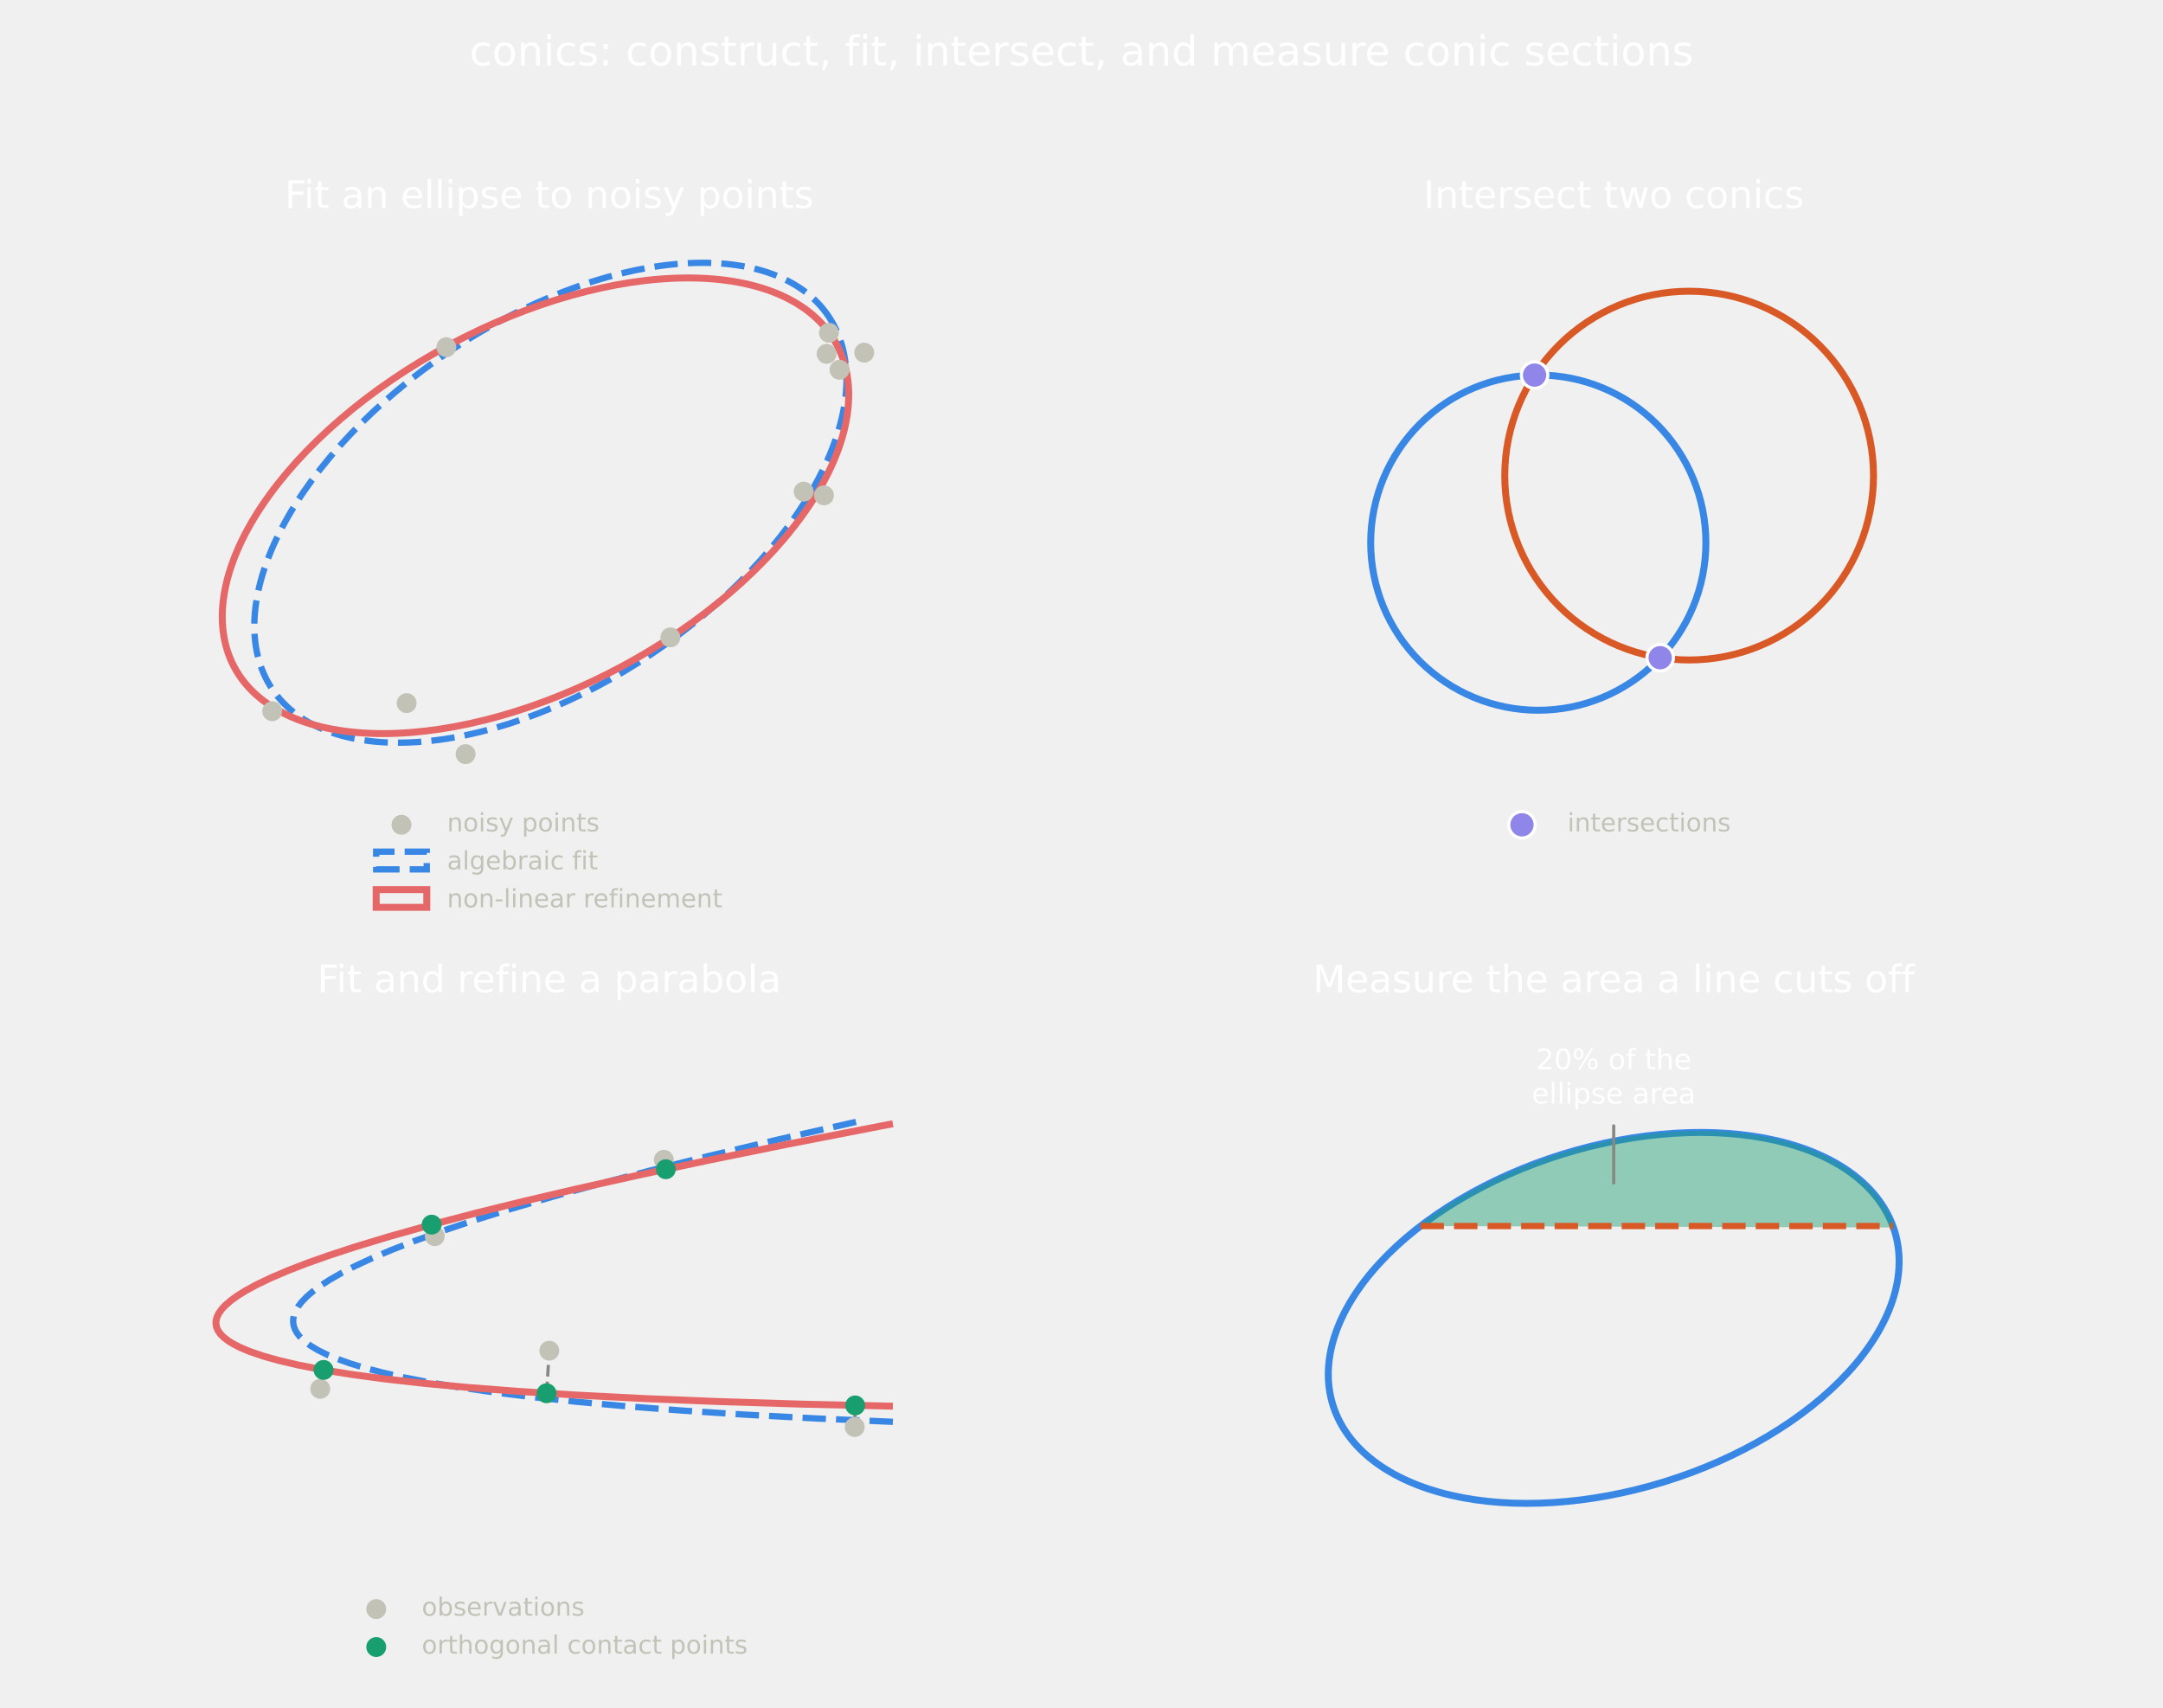
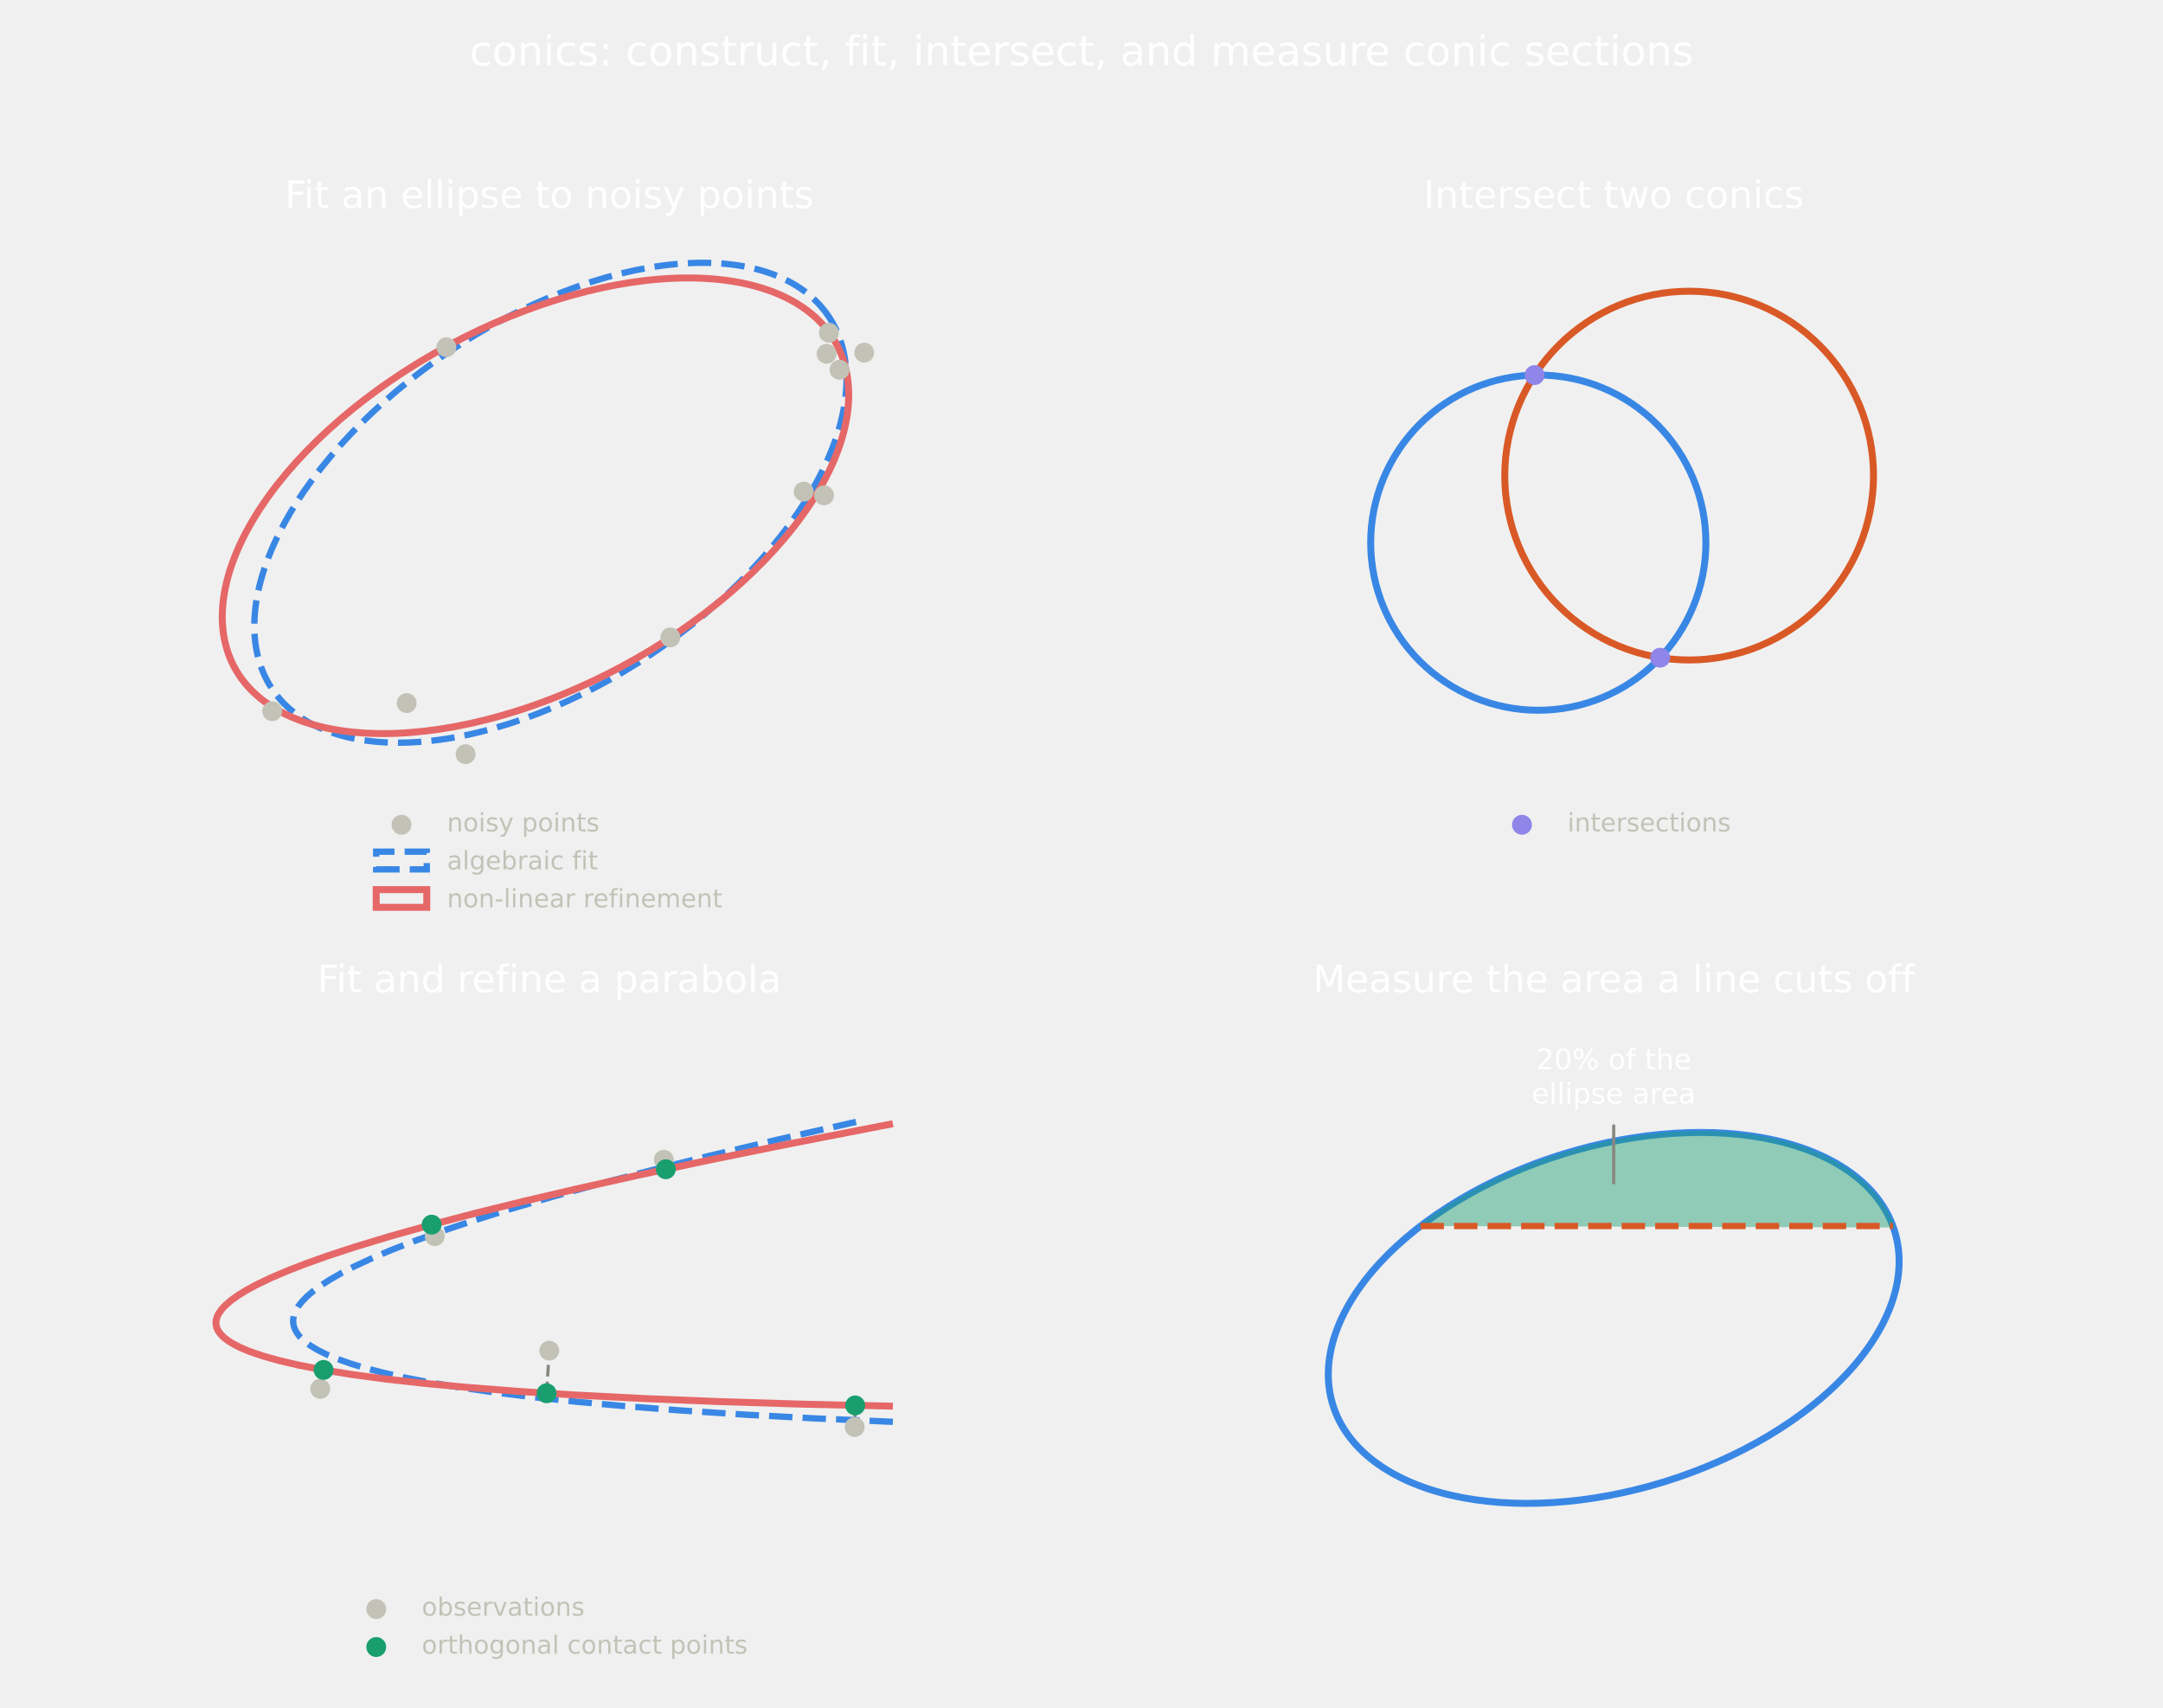
<svg xmlns="http://www.w3.org/2000/svg" xmlns:xlink="http://www.w3.org/1999/xlink" width="684pt" height="540pt" viewBox="0 0 684 540" version="1.1">
  <defs>
    <style type="text/css">*{stroke-linejoin: round; stroke-linecap: butt}</style>
  </defs>
  <g id="figure_1">
    <g id="patch_1">
      <path d="M 0 540  L 684 540  L 684 0  L 0 0  L 0 540  z " style="fill: none" />
    </g>
    <g id="axes_1">
      <g id="patch_2">
        <path d="M 10.8 246.217  L 336.6 246.217  L 336.6 75.763  L 10.8 75.763  L 10.8 246.217  z " style="fill: none" />
      </g>
      <g id="patch_3">
-         <path d="M 262.053 100.074  C 253.564 87.392 236.149 81.433 213.645 83.511  C 191.141 85.589 165.385 95.533 142.048 111.153  C 118.712 126.774 99.701 146.796 89.202 166.809  C 78.703 186.822 77.574 205.193 86.064 217.875  C 94.553 230.558 111.967 236.516 134.471 234.439  C 156.975 232.361 182.732 222.417 206.068 206.796  C 229.405 191.176 248.416 171.154 258.914 151.141  C 269.413 131.128 270.542 112.757 262.053 100.074  L 262.053 100.074  z " clip-path="url(#pa2a2da1aa0)" style="fill: none; stroke-dasharray: 7.4,3.2; stroke-dashoffset: 0; stroke: #3987e5; stroke-width: 2; stroke-linejoin: miter" />
+         <path d="M 262.053 100.074  C 253.564 87.392 236.149 81.433 213.645 83.511  C 191.141 85.589 165.385 95.533 142.048 111.153  C 118.712 126.774 99.701 146.796 89.202 166.809  C 78.703 186.822 77.574 205.193 86.064 217.875  C 94.553 230.558 111.967 236.516 134.471 234.439  C 156.975 232.361 182.732 222.417 206.068 206.796  C 229.405 191.176 248.416 171.154 258.914 151.141  C 269.413 131.128 270.542 112.757 262.053 100.074  L 262.053 100.074  z " clip-path="url(#pd87d4177ac)" style="fill: none; stroke-dasharray: 7.4,3.2; stroke-dashoffset: 0; stroke: #3987e5; stroke-width: 2; stroke-linejoin: miter" />
      </g>
      <g id="patch_4">
-         <path d="M 264.567 108.891  C 257.341 95.408 240.376 87.853 217.408 87.89  C 194.44 87.928 167.345 95.554 142.09 109.09  C 116.835 122.625 95.482 140.966 82.734 160.071  C 69.985 179.176 66.883 197.486 74.109 210.969  C 81.336 224.452 98.301 232.007 121.269 231.97  C 144.237 231.933 171.332 224.306 196.587 210.771  C 221.842 197.235 243.195 178.895 255.943 159.79  C 268.691 140.685 271.794 122.374 264.567 108.891  L 264.567 108.891  z " clip-path="url(#pa2a2da1aa0)" style="fill: none; stroke: #e66767; stroke-width: 2.2; stroke-linejoin: miter" />
+         <path d="M 264.567 108.891  C 257.341 95.408 240.376 87.853 217.408 87.89  C 194.44 87.928 167.345 95.554 142.09 109.09  C 116.835 122.625 95.482 140.966 82.734 160.071  C 69.985 179.176 66.883 197.486 74.109 210.969  C 81.336 224.452 98.301 232.007 121.269 231.97  C 144.237 231.933 171.332 224.306 196.587 210.771  C 221.842 197.235 243.195 178.895 255.943 159.79  C 268.691 140.685 271.794 122.374 264.567 108.891  L 264.567 108.891  z " clip-path="url(#pd87d4177ac)" style="fill: none; stroke: #e66767; stroke-width: 2.2; stroke-linejoin: miter" />
      </g>
      <g id="matplotlib.axis_1" />
      <g id="matplotlib.axis_2" />
      <g id="PathCollection_1">
        <defs>
-           <path id="m36469077f2" d="M 0 2.646  C 0.702 2.646 1.375 2.367 1.871 1.871  C 2.367 1.375 2.646 0.702 2.646 0  C 2.646 -0.702 2.367 -1.375 1.871 -1.871  C 1.375 -2.367 0.702 -2.646 0 -2.646  C -0.702 -2.646 -1.375 -2.367 -1.871 -1.871  C -2.367 -1.375 -2.646 -0.702 -2.646 0  C -2.646 0.702 -2.367 1.375 -1.871 1.871  C -1.375 2.367 -0.702 2.646 0 2.646  z " style="stroke: #c3c2b7" />
+           <path id="mbfd2d87e5e" d="M 0 2.646  C 0.702 2.646 1.375 2.367 1.871 1.871  C 2.367 1.375 2.646 0.702 2.646 0  C 2.646 -0.702 2.367 -1.375 1.871 -1.871  C 1.375 -2.367 0.702 -2.646 0 -2.646  C -0.702 -2.646 -1.375 -2.367 -1.871 -1.871  C -2.367 -1.375 -2.646 -0.702 -2.646 0  C -2.646 0.702 -2.367 1.375 -1.871 1.871  C -1.375 2.367 -0.702 2.646 0 2.646  z " style="stroke: #c3c2b7" />
        </defs>
-         <g clip-path="url(#pa2a2da1aa0)">
-           <use xlink:href="#m36469077f2" x="147.234" y="238.469" style="fill: #c3c2b7; stroke: #c3c2b7" />
-           <use xlink:href="#m36469077f2" x="141.149" y="109.79" style="fill: #c3c2b7; stroke: #c3c2b7" />
-           <use xlink:href="#m36469077f2" x="261.387" y="111.886" style="fill: #c3c2b7; stroke: #c3c2b7" />
-           <use xlink:href="#m36469077f2" x="265.483" y="116.932" style="fill: #c3c2b7; stroke: #c3c2b7" />
-           <use xlink:href="#m36469077f2" x="260.572" y="156.636" style="fill: #c3c2b7; stroke: #c3c2b7" />
-           <use xlink:href="#m36469077f2" x="273.291" y="111.507" style="fill: #c3c2b7; stroke: #c3c2b7" />
-           <use xlink:href="#m36469077f2" x="128.591" y="222.328" style="fill: #c3c2b7; stroke: #c3c2b7" />
-           <use xlink:href="#m36469077f2" x="211.99" y="201.542" style="fill: #c3c2b7; stroke: #c3c2b7" />
-           <use xlink:href="#m36469077f2" x="86.081" y="224.888" style="fill: #c3c2b7; stroke: #c3c2b7" />
-           <use xlink:href="#m36469077f2" x="262.126" y="105.22" style="fill: #c3c2b7; stroke: #c3c2b7" />
-           <use xlink:href="#m36469077f2" x="254.148" y="155.454" style="fill: #c3c2b7; stroke: #c3c2b7" />
+         <g clip-path="url(#pd87d4177ac)">
+           <use xlink:href="#mbfd2d87e5e" x="147.234" y="238.469" style="fill: #c3c2b7; stroke: #c3c2b7" />
+           <use xlink:href="#mbfd2d87e5e" x="141.149" y="109.79" style="fill: #c3c2b7; stroke: #c3c2b7" />
+           <use xlink:href="#mbfd2d87e5e" x="261.387" y="111.886" style="fill: #c3c2b7; stroke: #c3c2b7" />
+           <use xlink:href="#mbfd2d87e5e" x="265.483" y="116.932" style="fill: #c3c2b7; stroke: #c3c2b7" />
+           <use xlink:href="#mbfd2d87e5e" x="260.572" y="156.636" style="fill: #c3c2b7; stroke: #c3c2b7" />
+           <use xlink:href="#mbfd2d87e5e" x="273.291" y="111.507" style="fill: #c3c2b7; stroke: #c3c2b7" />
+           <use xlink:href="#mbfd2d87e5e" x="128.591" y="222.328" style="fill: #c3c2b7; stroke: #c3c2b7" />
+           <use xlink:href="#mbfd2d87e5e" x="211.99" y="201.542" style="fill: #c3c2b7; stroke: #c3c2b7" />
+           <use xlink:href="#mbfd2d87e5e" x="86.081" y="224.888" style="fill: #c3c2b7; stroke: #c3c2b7" />
+           <use xlink:href="#mbfd2d87e5e" x="262.126" y="105.22" style="fill: #c3c2b7; stroke: #c3c2b7" />
+           <use xlink:href="#mbfd2d87e5e" x="254.148" y="155.454" style="fill: #c3c2b7; stroke: #c3c2b7" />
        </g>
      </g>
      <g id="text_1">
        <text style="font-size: 12px; font-family: 'DejaVu Sans', 'Bitstream Vera Sans', 'Computer Modern Sans Serif', 'Lucida Grande', 'Verdana', 'Geneva', 'Lucid', 'Arial', 'Helvetica', 'Avant Garde', sans-serif; text-anchor: middle; fill: #ffffff" x="173.7" y="65.763" transform="rotate(-0 173.7 65.76305)">Fit an ellipse to noisy points</text>
      </g>
      <g id="legend_1">
        <g id="PathCollection_2">
          <g>
-             <use xlink:href="#m36469077f2" x="126.96" y="260.805" style="fill: #c3c2b7; stroke: #c3c2b7" />
+             <use xlink:href="#mbfd2d87e5e" x="126.96" y="260.805" style="fill: #c3c2b7; stroke: #c3c2b7" />
          </g>
        </g>
        <g id="text_2">
          <text style="font-size: 8px; font-family: 'DejaVu Sans', 'Bitstream Vera Sans', 'Computer Modern Sans Serif', 'Lucida Grande', 'Verdana', 'Geneva', 'Lucid', 'Arial', 'Helvetica', 'Avant Garde', sans-serif; text-anchor: start; fill: #c3c2b7" x="141.36" y="262.905" transform="rotate(-0 141.36 262.9047)">noisy points</text>
        </g>
        <g id="patch_5">
          <path d="M 118.96 274.905  L 134.96 274.905  L 134.96 269.305  L 118.96 269.305  L 118.96 274.905  z " style="fill: none; stroke-dasharray: 7.4,3.2; stroke-dashoffset: 0; stroke: #3987e5; stroke-width: 2; stroke-linejoin: miter" />
        </g>
        <g id="text_3">
          <text style="font-size: 8px; font-family: 'DejaVu Sans', 'Bitstream Vera Sans', 'Computer Modern Sans Serif', 'Lucida Grande', 'Verdana', 'Geneva', 'Lucid', 'Arial', 'Helvetica', 'Avant Garde', sans-serif; text-anchor: start; fill: #c3c2b7" x="141.36" y="274.905" transform="rotate(-0 141.36 274.9053)">algebraic fit</text>
        </g>
        <g id="patch_6">
          <path d="M 118.96 286.906  L 134.96 286.906  L 134.96 281.306  L 118.96 281.306  L 118.96 286.906  z " style="fill: none; stroke: #e66767; stroke-width: 2.2; stroke-linejoin: miter" />
        </g>
        <g id="text_4">
          <text style="font-size: 8px; font-family: 'DejaVu Sans', 'Bitstream Vera Sans', 'Computer Modern Sans Serif', 'Lucida Grande', 'Verdana', 'Geneva', 'Lucid', 'Arial', 'Helvetica', 'Avant Garde', sans-serif; text-anchor: start; fill: #c3c2b7" x="141.36" y="286.906" transform="rotate(-0 141.36 286.9059)">non-linear refinement</text>
        </g>
      </g>
    </g>
    <g id="axes_2">
      <g id="patch_7">
        <path d="M 347.4 246.217  L 673.2 246.217  L 673.2 75.763  L 347.4 75.763  L 347.4 246.217  z " style="fill: none" />
      </g>
      <g id="patch_8">
-         <path d="M 486.449 224.593  C 500.505 224.593 513.988 219.008 523.927 209.069  C 533.867 199.129 539.451 185.647 539.451 171.59  C 539.451 157.534 533.867 144.051 523.927 134.112  C 513.988 124.173 500.505 118.588 486.449 118.588  C 472.392 118.588 458.91 124.173 448.97 134.112  C 439.031 144.051 433.446 157.534 433.446 171.59  C 433.446 185.647 439.031 199.129 448.97 209.069  C 458.91 219.008 472.392 224.593 486.449 224.593  L 486.449 224.593  z " clip-path="url(#p3750e9360a)" style="fill: none; stroke: #3987e5; stroke-width: 2.2; stroke-linejoin: miter" />
+         <path d="M 486.449 224.593  C 500.505 224.593 513.988 219.008 523.927 209.069  C 533.867 199.129 539.451 185.647 539.451 171.59  C 539.451 157.534 533.867 144.051 523.927 134.112  C 513.988 124.173 500.505 118.588 486.449 118.588  C 472.392 118.588 458.91 124.173 448.97 134.112  C 439.031 144.051 433.446 157.534 433.446 171.59  C 433.446 185.647 439.031 199.129 448.97 209.069  C 458.91 219.008 472.392 224.593 486.449 224.593  L 486.449 224.593  z " clip-path="url(#p8cca8898c1)" style="fill: none; stroke: #3987e5; stroke-width: 2.2; stroke-linejoin: miter" />
      </g>
      <g id="patch_9">
-         <path d="M 534.151 208.692  C 549.613 208.692 564.444 202.549 575.377 191.616  C 586.311 180.682 592.454 165.852 592.454 150.389  C 592.454 134.927 586.311 120.097 575.377 109.163  C 564.444 98.23 549.613 92.087 534.151 92.087  C 518.689 92.087 503.858 98.23 492.925 109.163  C 481.992 120.097 475.848 134.927 475.848 150.389  C 475.848 165.852 481.992 180.682 492.925 191.616  C 503.858 202.549 518.689 208.692 534.151 208.692  L 534.151 208.692  z " clip-path="url(#p3750e9360a)" style="fill: none; stroke: #d95926; stroke-width: 2.2; stroke-linejoin: miter" />
+         <path d="M 534.151 208.692  C 549.613 208.692 564.444 202.549 575.377 191.616  C 586.311 180.682 592.454 165.852 592.454 150.389  C 592.454 134.927 586.311 120.097 575.377 109.163  C 564.444 98.23 549.613 92.087 534.151 92.087  C 518.689 92.087 503.858 98.23 492.925 109.163  C 481.992 120.097 475.848 134.927 475.848 150.389  C 475.848 165.852 481.992 180.682 492.925 191.616  C 503.858 202.549 518.689 208.692 534.151 208.692  L 534.151 208.692  z " clip-path="url(#p8cca8898c1)" style="fill: none; stroke: #d95926; stroke-width: 2.2; stroke-linejoin: miter" />
      </g>
      <g id="matplotlib.axis_3" />
      <g id="matplotlib.axis_4" />
      <g id="PathCollection_3">
        <defs>
-           <path id="m7dcada7bdf" d="M 0 4.183  C 1.109 4.183 2.174 3.743 2.958 2.958  C 3.743 2.174 4.183 1.109 4.183 0  C 4.183 -1.109 3.743 -2.174 2.958 -2.958  C 2.174 -3.743 1.109 -4.183 0 -4.183  C -1.109 -4.183 -2.174 -3.743 -2.958 -2.958  C -3.743 -2.174 -4.183 -1.109 -4.183 0  C -4.183 1.109 -3.743 2.174 -2.958 2.958  C -2.174 3.743 -1.109 4.183 0 4.183  z " style="stroke: #ffffff" />
+           <path id="m3bc030500c" d="M 0 2.646  C 0.702 2.646 1.375 2.367 1.871 1.871  C 2.367 1.375 2.646 0.702 2.646 0  C 2.646 -0.702 2.367 -1.375 1.871 -1.871  C 1.375 -2.367 0.702 -2.646 0 -2.646  C -0.702 -2.646 -1.375 -2.367 -1.871 -1.871  C -2.367 -1.375 -2.646 -0.702 -2.646 0  C -2.646 0.702 -2.367 1.375 -1.871 1.871  C -1.375 2.367 -0.702 2.646 0 2.646  z " style="stroke: #9085e9" />
        </defs>
-         <g clip-path="url(#p3750e9360a)">
-           <use xlink:href="#m7dcada7bdf" x="524.996" y="207.969" style="fill: #9085e9; stroke: #ffffff" />
-           <use xlink:href="#m7dcada7bdf" x="485.277" y="118.601" style="fill: #9085e9; stroke: #ffffff" />
+         <g clip-path="url(#p8cca8898c1)">
+           <use xlink:href="#m3bc030500c" x="524.996" y="207.969" style="fill: #9085e9; stroke: #9085e9" />
+           <use xlink:href="#m3bc030500c" x="485.277" y="118.601" style="fill: #9085e9; stroke: #9085e9" />
        </g>
      </g>
      <g id="text_5">
        <text style="font-size: 12px; font-family: 'DejaVu Sans', 'Bitstream Vera Sans', 'Computer Modern Sans Serif', 'Lucida Grande', 'Verdana', 'Geneva', 'Lucid', 'Arial', 'Helvetica', 'Avant Garde', sans-serif; text-anchor: middle; fill: #ffffff" x="510.3" y="65.763" transform="rotate(-0 510.3 65.76305)">Intersect two conics</text>
      </g>
      <g id="legend_2">
        <g id="PathCollection_4">
          <g>
-             <use xlink:href="#m7dcada7bdf" x="481.29" y="260.805" style="fill: #9085e9; stroke: #ffffff" />
+             <use xlink:href="#m3bc030500c" x="481.29" y="260.805" style="fill: #9085e9; stroke: #9085e9" />
          </g>
        </g>
        <g id="text_6">
          <text style="font-size: 8px; font-family: 'DejaVu Sans', 'Bitstream Vera Sans', 'Computer Modern Sans Serif', 'Lucida Grande', 'Verdana', 'Geneva', 'Lucid', 'Arial', 'Helvetica', 'Avant Garde', sans-serif; text-anchor: start; fill: #c3c2b7" x="495.69" y="262.905" transform="rotate(-0 495.69 262.9047)">intersections</text>
        </g>
      </g>
    </g>
    <g id="axes_3">
      <g id="patch_10">
        <path d="M 10.8 494.216  L 336.6 494.216  L 336.6 323.762  L 10.8 323.762  L 10.8 494.216  z " style="fill: none" />
      </g>
      <g id="line2d_1">
-         <path d="M 136.5 387.246  L 137.482 390.88  " clip-path="url(#pa181c2d27f)" style="fill: none; stroke-dasharray: 3.7,1.6; stroke-dashoffset: 0; stroke: #898781" />
+         <path d="M 136.5 387.246  L 137.482 390.88  " clip-path="url(#pab1f32fecf)" style="fill: none; stroke-dasharray: 3.7,1.6; stroke-dashoffset: 0; stroke: #898781" />
      </g>
      <g id="line2d_2">
-         <path d="M 172.841 440.563  L 173.7 427.099  " clip-path="url(#pa181c2d27f)" style="fill: none; stroke-dasharray: 3.7,1.6; stroke-dashoffset: 0; stroke: #898781" />
+         <path d="M 172.841 440.563  L 173.7 427.099  " clip-path="url(#pab1f32fecf)" style="fill: none; stroke-dasharray: 3.7,1.6; stroke-dashoffset: 0; stroke: #898781" />
      </g>
      <g id="line2d_3">
-         <path d="M 210.556 369.722  L 209.918 366.735  " clip-path="url(#pa181c2d27f)" style="fill: none; stroke-dasharray: 3.7,1.6; stroke-dashoffset: 0; stroke: #898781" />
+         <path d="M 210.556 369.722  L 209.918 366.735  " clip-path="url(#pab1f32fecf)" style="fill: none; stroke-dasharray: 3.7,1.6; stroke-dashoffset: 0; stroke: #898781" />
      </g>
      <g id="line2d_4">
-         <path d="M 270.432 444.411  L 270.282 451.244  " clip-path="url(#pa181c2d27f)" style="fill: none; stroke-dasharray: 3.7,1.6; stroke-dashoffset: 0; stroke: #898781" />
+         <path d="M 270.432 444.411  L 270.282 451.244  " clip-path="url(#pab1f32fecf)" style="fill: none; stroke-dasharray: 3.7,1.6; stroke-dashoffset: 0; stroke: #898781" />
      </g>
      <g id="line2d_5">
-         <path d="M 102.317 433.186  L 101.263 439.171  " clip-path="url(#pa181c2d27f)" style="fill: none; stroke-dasharray: 3.7,1.6; stroke-dashoffset: 0; stroke: #898781" />
+         <path d="M 102.317 433.186  L 101.263 439.171  " clip-path="url(#pab1f32fecf)" style="fill: none; stroke-dasharray: 3.7,1.6; stroke-dashoffset: 0; stroke: #898781" />
      </g>
      <g id="matplotlib.axis_5" />
      <g id="matplotlib.axis_6" />
      <g id="QuadContourSet_1">
-         <path d="M 282.355 449.597  L 257.644 448.506  L 235.74 447.328  L 215.49 446.016  L 198.047 444.674  L 182.058 443.225  L 168.249 441.76  L 155.894 440.23  L 144.992 438.659  L 135.987 437.152  L 127.549 435.51  L 121.008 434.03  L 115.193 432.503  L 110.833 431.176  L 106.472 429.628  L 103.565 428.42  L 100.62 426.977  L 98.185 425.524  L 96.242 424.07  L 94.755 422.617  L 93.919 421.526  L 93.309 420.436  L 92.913 419.346  L 92.721 418.256  L 92.724 417.166  L 92.912 416.076  L 93.438 414.622  L 94.262 413.168  L 95.368 411.715  L 97.024 409.993  L 98.811 408.444  L 101.384 406.538  L 104.292 404.662  L 107.926 402.58  L 112.286 400.342  L 117.528 397.906  L 123.915 395.203  L 130.977 392.455  L 140.08 389.184  L 150.079 385.852  L 161.708 382.231  L 174.79 378.407  L 188.599 374.592  L 205.315 370.212  L 223.984 365.564  L 246.016 360.341  L 268.546 355.235  L 271.134 354.662  L 271.134 354.662  " clip-path="url(#pa181c2d27f)" style="fill: none; stroke-dasharray: 7.4,3.2; stroke-dashoffset: 0; stroke: #3987e5; stroke-width: 2" />
+         <path d="M 282.355 449.597  L 257.644 448.506  L 235.74 447.328  L 215.49 446.016  L 198.047 444.674  L 182.058 443.225  L 168.249 441.76  L 155.894 440.23  L 144.992 438.659  L 135.987 437.152  L 127.549 435.51  L 121.008 434.03  L 115.193 432.503  L 110.833 431.176  L 106.472 429.628  L 103.565 428.42  L 100.62 426.977  L 98.185 425.524  L 96.242 424.07  L 94.755 422.617  L 93.919 421.526  L 93.309 420.436  L 92.913 419.346  L 92.721 418.256  L 92.724 417.166  L 92.912 416.076  L 93.438 414.622  L 94.262 413.168  L 95.368 411.715  L 97.024 409.993  L 98.811 408.444  L 101.384 406.538  L 104.292 404.662  L 107.926 402.58  L 112.286 400.342  L 117.528 397.906  L 123.915 395.203  L 130.977 392.455  L 140.08 389.184  L 150.079 385.852  L 161.708 382.231  L 174.79 378.407  L 188.599 374.592  L 205.315 370.212  L 223.984 365.564  L 246.016 360.341  L 268.546 355.235  L 271.134 354.662  L 271.134 354.662  " clip-path="url(#pab1f32fecf)" style="fill: none; stroke-dasharray: 7.4,3.2; stroke-dashoffset: 0; stroke: #3987e5; stroke-width: 2" />
      </g>
      <g id="QuadContourSet_2">
-         <path d="M 282.355 444.653  L 253.283 443.995  L 227.119 443.182  L 203.809 442.24  L 182.533 441.15  L 163.888 439.962  L 147.899 438.718  L 134.09 437.424  L 121.735 436.035  L 111.15 434.609  L 102.111 433.15  L 94.619 431.702  L 88.302 430.234  L 83.172 428.794  L 78.934 427.341  L 75.947 426.083  L 73.766 424.968  L 72.306 424.07  L 70.859 422.973  L 69.769 421.89  L 68.986 420.8  L 68.498 419.71  L 68.286 418.619  L 68.335 417.529  L 68.679 416.317  L 69.154 415.349  L 70.132 413.969  L 71.211 412.805  L 73.04 411.218  L 75.22 409.65  L 77.75 408.081  L 81.091 406.264  L 85.639 404.084  L 91.209 401.71  L 97.024 399.465  L 103.565 397.139  L 112.302 394.272  L 123.102 391.001  L 136.051 387.367  L 150.806 383.507  L 165.342 379.922  L 182.058 376.007  L 201.681 371.634  L 224.212 366.849  L 248.411 361.93  L 278.721 356.028  L 282.355 355.337  L 282.355 355.337  " clip-path="url(#pa181c2d27f)" style="fill: none; stroke: #e66767; stroke-width: 2.2" />
+         <path d="M 282.355 444.653  L 253.283 443.995  L 227.119 443.182  L 203.809 442.24  L 182.533 441.15  L 163.888 439.962  L 147.899 438.718  L 134.09 437.424  L 121.735 436.035  L 111.15 434.609  L 102.111 433.15  L 94.619 431.702  L 88.302 430.234  L 83.172 428.794  L 78.934 427.341  L 75.947 426.083  L 73.766 424.968  L 72.306 424.07  L 70.859 422.973  L 69.769 421.89  L 68.986 420.8  L 68.498 419.71  L 68.286 418.619  L 68.335 417.529  L 68.679 416.317  L 69.154 415.349  L 70.132 413.969  L 71.211 412.805  L 73.04 411.218  L 75.22 409.65  L 77.75 408.081  L 81.091 406.264  L 85.639 404.084  L 91.209 401.71  L 97.024 399.465  L 103.565 397.139  L 112.302 394.272  L 123.102 391.001  L 136.051 387.367  L 150.806 383.507  L 165.342 379.922  L 182.058 376.007  L 201.681 371.634  L 224.212 366.849  L 248.411 361.93  L 278.721 356.028  L 282.355 355.337  L 282.355 355.337  " clip-path="url(#pab1f32fecf)" style="fill: none; stroke: #e66767; stroke-width: 2.2" />
      </g>
      <g id="PathCollection_5">
-         <g clip-path="url(#pa181c2d27f)">
-           <use xlink:href="#m36469077f2" x="137.482" y="390.88" style="fill: #c3c2b7; stroke: #c3c2b7" />
-           <use xlink:href="#m36469077f2" x="173.7" y="427.099" style="fill: #c3c2b7; stroke: #c3c2b7" />
-           <use xlink:href="#m36469077f2" x="209.918" y="366.735" style="fill: #c3c2b7; stroke: #c3c2b7" />
-           <use xlink:href="#m36469077f2" x="270.282" y="451.244" style="fill: #c3c2b7; stroke: #c3c2b7" />
-           <use xlink:href="#m36469077f2" x="101.263" y="439.171" style="fill: #c3c2b7; stroke: #c3c2b7" />
+         <g clip-path="url(#pab1f32fecf)">
+           <use xlink:href="#mbfd2d87e5e" x="137.482" y="390.88" style="fill: #c3c2b7; stroke: #c3c2b7" />
+           <use xlink:href="#mbfd2d87e5e" x="173.7" y="427.099" style="fill: #c3c2b7; stroke: #c3c2b7" />
+           <use xlink:href="#mbfd2d87e5e" x="209.918" y="366.735" style="fill: #c3c2b7; stroke: #c3c2b7" />
+           <use xlink:href="#mbfd2d87e5e" x="270.282" y="451.244" style="fill: #c3c2b7; stroke: #c3c2b7" />
+           <use xlink:href="#mbfd2d87e5e" x="101.263" y="439.171" style="fill: #c3c2b7; stroke: #c3c2b7" />
        </g>
      </g>
      <g id="PathCollection_6">
        <defs>
-           <path id="ma9da521163" d="M 0 2.646  C 0.702 2.646 1.375 2.367 1.871 1.871  C 2.367 1.375 2.646 0.702 2.646 0  C 2.646 -0.702 2.367 -1.375 1.871 -1.871  C 1.375 -2.367 0.702 -2.646 0 -2.646  C -0.702 -2.646 -1.375 -2.367 -1.871 -1.871  C -2.367 -1.375 -2.646 -0.702 -2.646 0  C -2.646 0.702 -2.367 1.375 -1.871 1.871  C -1.375 2.367 -0.702 2.646 0 2.646  z " style="stroke: #199e70" />
+           <path id="m33df17d417" d="M 0 2.646  C 0.702 2.646 1.375 2.367 1.871 1.871  C 2.367 1.375 2.646 0.702 2.646 0  C 2.646 -0.702 2.367 -1.375 1.871 -1.871  C 1.375 -2.367 0.702 -2.646 0 -2.646  C -0.702 -2.646 -1.375 -2.367 -1.871 -1.871  C -2.367 -1.375 -2.646 -0.702 -2.646 0  C -2.646 0.702 -2.367 1.375 -1.871 1.871  C -1.375 2.367 -0.702 2.646 0 2.646  z " style="stroke: #199e70" />
        </defs>
-         <g clip-path="url(#pa181c2d27f)">
-           <use xlink:href="#ma9da521163" x="136.5" y="387.246" style="fill: #199e70; stroke: #199e70" />
-           <use xlink:href="#ma9da521163" x="172.841" y="440.563" style="fill: #199e70; stroke: #199e70" />
-           <use xlink:href="#ma9da521163" x="210.556" y="369.722" style="fill: #199e70; stroke: #199e70" />
-           <use xlink:href="#ma9da521163" x="270.432" y="444.411" style="fill: #199e70; stroke: #199e70" />
-           <use xlink:href="#ma9da521163" x="102.317" y="433.186" style="fill: #199e70; stroke: #199e70" />
+         <g clip-path="url(#pab1f32fecf)">
+           <use xlink:href="#m33df17d417" x="136.5" y="387.246" style="fill: #199e70; stroke: #199e70" />
+           <use xlink:href="#m33df17d417" x="172.841" y="440.563" style="fill: #199e70; stroke: #199e70" />
+           <use xlink:href="#m33df17d417" x="210.556" y="369.722" style="fill: #199e70; stroke: #199e70" />
+           <use xlink:href="#m33df17d417" x="270.432" y="444.411" style="fill: #199e70; stroke: #199e70" />
+           <use xlink:href="#m33df17d417" x="102.317" y="433.186" style="fill: #199e70; stroke: #199e70" />
        </g>
      </g>
      <g id="text_7">
        <text style="font-size: 12px; font-family: 'DejaVu Sans', 'Bitstream Vera Sans', 'Computer Modern Sans Serif', 'Lucida Grande', 'Verdana', 'Geneva', 'Lucid', 'Arial', 'Helvetica', 'Avant Garde', sans-serif; text-anchor: middle; fill: #ffffff" x="173.7" y="313.762" transform="rotate(-0 173.7 313.7625)">Fit and refine a parabola</text>
      </g>
      <g id="legend_3">
        <g id="PathCollection_7">
          <g>
-             <use xlink:href="#m36469077f2" x="118.977" y="508.804" style="fill: #c3c2b7; stroke: #c3c2b7" />
+             <use xlink:href="#mbfd2d87e5e" x="118.977" y="508.804" style="fill: #c3c2b7; stroke: #c3c2b7" />
          </g>
        </g>
        <g id="text_8">
          <text style="font-size: 8px; font-family: 'DejaVu Sans', 'Bitstream Vera Sans', 'Computer Modern Sans Serif', 'Lucida Grande', 'Verdana', 'Geneva', 'Lucid', 'Arial', 'Helvetica', 'Avant Garde', sans-serif; text-anchor: start; fill: #c3c2b7" x="133.377" y="510.904" transform="rotate(-0 133.3769 510.9041)">observations</text>
        </g>
        <g id="PathCollection_8">
          <g>
-             <use xlink:href="#ma9da521163" x="118.977" y="520.805" style="fill: #199e70; stroke: #199e70" />
+             <use xlink:href="#m33df17d417" x="118.977" y="520.805" style="fill: #199e70; stroke: #199e70" />
          </g>
        </g>
        <g id="text_9">
          <text style="font-size: 8px; font-family: 'DejaVu Sans', 'Bitstream Vera Sans', 'Computer Modern Sans Serif', 'Lucida Grande', 'Verdana', 'Geneva', 'Lucid', 'Arial', 'Helvetica', 'Avant Garde', sans-serif; text-anchor: start; fill: #c3c2b7" x="133.377" y="522.905" transform="rotate(-0 133.3769 522.9047)">orthogonal contact points</text>
        </g>
      </g>
    </g>
    <g id="axes_4">
      <g id="patch_11">
        <path d="M 347.4 494.216  L 673.2 494.216  L 673.2 323.762  L 347.4 323.762  L 347.4 494.216  z " style="fill: none" />
      </g>
      <g id="patch_12">
-         <path d="M 526.328 468.55  C 549.884 461.264 570.789 448.815 584.44 433.946  C 598.091 419.077 603.373 403.002 599.122 389.261  C 594.872 375.52 581.436 365.235 561.774 360.672  C 542.111 356.108 517.828 357.638 494.272 364.924  C 470.716 372.211 449.811 384.66 436.16 399.528  C 422.509 414.397 417.227 430.472 421.478 444.213  C 425.728 457.954 439.164 468.239 458.826 472.803  C 478.489 477.367 502.772 475.837 526.328 468.55  L 526.328 468.55  z " clip-path="url(#pfa50da6e5d)" style="fill: none; stroke: #3987e5; stroke-width: 2.2; stroke-linejoin: miter" />
+         <path d="M 526.328 468.55  C 549.884 461.264 570.789 448.815 584.44 433.946  C 598.091 419.077 603.373 403.002 599.122 389.261  C 594.872 375.52 581.436 365.235 561.774 360.672  C 542.111 356.108 517.828 357.638 494.272 364.924  C 470.716 372.211 449.811 384.66 436.16 399.528  C 422.509 414.397 417.227 430.472 421.478 444.213  C 425.728 457.954 439.164 468.239 458.826 472.803  C 478.489 477.367 502.772 475.837 526.328 468.55  L 526.328 468.55  z " clip-path="url(#p0ab5122aee)" style="fill: none; stroke: #3987e5; stroke-width: 2.2; stroke-linejoin: miter" />
      </g>
      <g id="matplotlib.axis_7" />
      <g id="matplotlib.axis_8" />
      <g id="patch_13">
-         <path d="M 598.573 387.643  L 598.266 386.845  L 597.937 386.054  L 597.586 385.271  L 597.214 384.496  L 596.82 383.728  L 596.405 382.969  L 595.968 382.218  L 595.51 381.476  L 595.031 380.742  L 594.53 380.018  L 594.009 379.302  L 593.467 378.596  L 592.905 377.899  L 592.322 377.212  L 591.719 376.535  L 591.095 375.867  L 590.452 375.21  L 589.788 374.563  L 589.105 373.926  L 588.403 373.301  L 587.681 372.685  L 586.94 372.081  L 586.179 371.488  L 585.4 370.906  L 584.603 370.336  L 583.787 369.777  L 582.953 369.229  L 582.1 368.694  L 581.23 368.17  L 580.342 367.658  L 579.437 367.159  L 578.515 366.672  L 577.576 366.197  L 576.62 365.735  L 575.648 365.285  L 574.66 364.848  L 573.655 364.424  L 572.635 364.013  L 571.6 363.615  L 570.549 363.231  L 569.483 362.859  L 568.403 362.501  L 567.308 362.156  L 566.199 361.825  L 565.076 361.508  L 563.94 361.204  L 562.79 360.914  L 561.628 360.638  L 560.452 360.375  L 559.264 360.127  L 558.064 359.893  L 556.852 359.673  L 555.629 359.467  L 554.394 359.275  L 553.149 359.097  L 551.893 358.934  L 550.626 358.785  L 549.35 358.65  L 548.063 358.53  L 546.768 358.425  L 545.463 358.333  L 544.15 358.256  L 542.828 358.194  L 541.499 358.146  L 540.161 358.113  L 538.816 358.094  L 537.464 358.09  L 536.105 358.101  L 534.74 358.126  L 533.369 358.165  L 531.992 358.219  L 530.61 358.287  L 529.223 358.37  L 527.831 358.468  L 526.434 358.58  L 525.034 358.706  L 523.63 358.847  L 522.223 359.002  L 520.812 359.171  L 519.4 359.355  L 517.984 359.553  L 516.567 359.765  L 515.149 359.991  L 513.729 360.231  L 512.308 360.486  L 510.887 360.754  L 509.466 361.036  L 508.045 361.332  L 506.624 361.641  L 505.205 361.965  L 503.786 362.302  L 502.37 362.652  L 500.955 363.016  L 499.542 363.393  L 498.133 363.783  L 496.726 364.187  L 495.323 364.603  L 493.923 365.033  L 492.527 365.475  L 491.136 365.93  L 489.75 366.398  L 488.368 366.878  L 486.992 367.37  L 485.622 367.875  L 484.258 368.392  L 482.9 368.92  L 481.55 369.461  L 480.206 370.013  L 478.87 370.577  L 477.541 371.153  L 476.221 371.739  L 474.909 372.337  L 473.606 372.946  L 472.312 373.566  L 471.028 374.196  L 469.753 374.837  L 468.488 375.489  L 467.234 376.15  L 465.99 376.822  L 464.758 377.503  L 463.536 378.195  L 462.326 378.896  L 461.129 379.606  L 459.943 380.325  L 458.77 381.054  L 457.609 381.791  L 456.462 382.537  L 455.328 383.292  L 454.207 384.054  L 453.101 384.825  L 452.009 385.604  L 450.931 386.39  L 449.868 387.184  z " clip-path="url(#pfa50da6e5d)" style="fill: #199e70; opacity: 0.45; stroke: #199e70; stroke-linejoin: miter" />
+         <path d="M 598.573 387.643  L 598.266 386.845  L 597.937 386.054  L 597.586 385.271  L 597.214 384.496  L 596.82 383.728  L 596.405 382.969  L 595.968 382.218  L 595.51 381.476  L 595.031 380.742  L 594.53 380.018  L 594.009 379.302  L 593.467 378.596  L 592.905 377.899  L 592.322 377.212  L 591.719 376.535  L 591.095 375.867  L 590.452 375.21  L 589.788 374.563  L 589.105 373.926  L 588.403 373.301  L 587.681 372.685  L 586.94 372.081  L 586.179 371.488  L 585.4 370.906  L 584.603 370.336  L 583.787 369.777  L 582.953 369.229  L 582.1 368.694  L 581.23 368.17  L 580.342 367.658  L 579.437 367.159  L 578.515 366.672  L 577.576 366.197  L 576.62 365.735  L 575.648 365.285  L 574.66 364.848  L 573.655 364.424  L 572.635 364.013  L 571.6 363.615  L 570.549 363.231  L 569.483 362.859  L 568.403 362.501  L 567.308 362.156  L 566.199 361.825  L 565.076 361.508  L 563.94 361.204  L 562.79 360.914  L 561.628 360.638  L 560.452 360.375  L 559.264 360.127  L 558.064 359.893  L 556.852 359.673  L 555.629 359.467  L 554.394 359.275  L 553.149 359.097  L 551.893 358.934  L 550.626 358.785  L 549.35 358.65  L 548.063 358.53  L 546.768 358.425  L 545.463 358.333  L 544.15 358.256  L 542.828 358.194  L 541.499 358.146  L 540.161 358.113  L 538.816 358.094  L 537.464 358.09  L 536.105 358.101  L 534.74 358.126  L 533.369 358.165  L 531.992 358.219  L 530.61 358.287  L 529.223 358.37  L 527.831 358.468  L 526.434 358.58  L 525.034 358.706  L 523.63 358.847  L 522.223 359.002  L 520.812 359.171  L 519.4 359.355  L 517.984 359.553  L 516.567 359.765  L 515.149 359.991  L 513.729 360.231  L 512.308 360.486  L 510.887 360.754  L 509.466 361.036  L 508.045 361.332  L 506.624 361.641  L 505.205 361.965  L 503.786 362.302  L 502.37 362.652  L 500.955 363.016  L 499.542 363.393  L 498.133 363.783  L 496.726 364.187  L 495.323 364.603  L 493.923 365.033  L 492.527 365.475  L 491.136 365.93  L 489.75 366.398  L 488.368 366.878  L 486.992 367.37  L 485.622 367.875  L 484.258 368.392  L 482.9 368.92  L 481.55 369.461  L 480.206 370.013  L 478.87 370.577  L 477.541 371.153  L 476.221 371.739  L 474.909 372.337  L 473.606 372.946  L 472.312 373.566  L 471.028 374.196  L 469.753 374.837  L 468.488 375.489  L 467.234 376.15  L 465.99 376.822  L 464.758 377.503  L 463.536 378.195  L 462.326 378.896  L 461.129 379.606  L 459.943 380.325  L 458.77 381.054  L 457.609 381.791  L 456.462 382.537  L 455.328 383.292  L 454.207 384.054  L 453.101 384.825  L 452.009 385.604  L 450.931 386.39  L 449.868 387.184  z " clip-path="url(#p0ab5122aee)" style="fill: #199e70; opacity: 0.45; stroke: #199e70; stroke-linejoin: miter" />
      </g>
      <g id="line2d_6">
-         <path d="M 449.213 387.683  L 598.588 387.683  " clip-path="url(#pfa50da6e5d)" style="fill: none; stroke-dasharray: 7.4,3.2; stroke-dashoffset: 0; stroke: #d95926; stroke-width: 2" />
+         <path d="M 449.213 387.683  L 598.588 387.683  " clip-path="url(#p0ab5122aee)" style="fill: none; stroke-dasharray: 7.4,3.2; stroke-dashoffset: 0; stroke: #d95926; stroke-width: 2" />
      </g>
      <g id="patch_14">
        <path d="M 510.3 356.007  Q 510.3 365.033 510.3 374.058  " style="fill: none; stroke: #898781; stroke-linecap: round" />
      </g>
      <g id="text_10">
        <text style="font-size: 9px; font-family: 'DejaVu Sans', 'Bitstream Vera Sans', 'Computer Modern Sans Serif', 'Lucida Grande', 'Verdana', 'Geneva', 'Lucid', 'Arial', 'Helvetica', 'Avant Garde', sans-serif; fill: #ffffff" transform="translate(485.7152 338.1407)">20% of the</text>
        <text style="font-size: 9px; font-family: 'DejaVu Sans', 'Bitstream Vera Sans', 'Computer Modern Sans Serif', 'Lucida Grande', 'Verdana', 'Geneva', 'Lucid', 'Arial', 'Helvetica', 'Avant Garde', sans-serif; fill: #ffffff" transform="translate(484.3455 348.9431)">ellipse area</text>
      </g>
      <g id="text_11">
        <text style="font-size: 12px; font-family: 'DejaVu Sans', 'Bitstream Vera Sans', 'Computer Modern Sans Serif', 'Lucida Grande', 'Verdana', 'Geneva', 'Lucid', 'Arial', 'Helvetica', 'Avant Garde', sans-serif; text-anchor: middle; fill: #ffffff" x="510.3" y="313.762" transform="rotate(-0 510.3 313.7625)">Measure the area a line cuts off</text>
      </g>
    </g>
    <g id="text_12">
      <text style="font-size: 13px; font-family: 'DejaVu Sans', 'Bitstream Vera Sans', 'Computer Modern Sans Serif', 'Lucida Grande', 'Verdana', 'Geneva', 'Lucid', 'Arial', 'Helvetica', 'Avant Garde', sans-serif; text-anchor: middle; fill: #ffffff" x="342" y="20.678" transform="rotate(-0 342 20.67797)">conics: construct, fit, intersect, and measure conic sections</text>
    </g>
  </g>
  <defs>
-     <clipPath id="pa2a2da1aa0">
+     <clipPath id="pd87d4177ac">
      <rect x="10.8" y="75.763" width="325.8" height="170.454" />
    </clipPath>
-     <clipPath id="p3750e9360a">
+     <clipPath id="p8cca8898c1">
      <rect x="347.4" y="75.763" width="325.8" height="170.454" />
    </clipPath>
-     <clipPath id="pa181c2d27f">
+     <clipPath id="pab1f32fecf">
      <rect x="10.8" y="323.762" width="325.8" height="170.454" />
    </clipPath>
-     <clipPath id="pfa50da6e5d">
+     <clipPath id="p0ab5122aee">
      <rect x="347.4" y="323.762" width="325.8" height="170.454" />
    </clipPath>
  </defs>
</svg>
